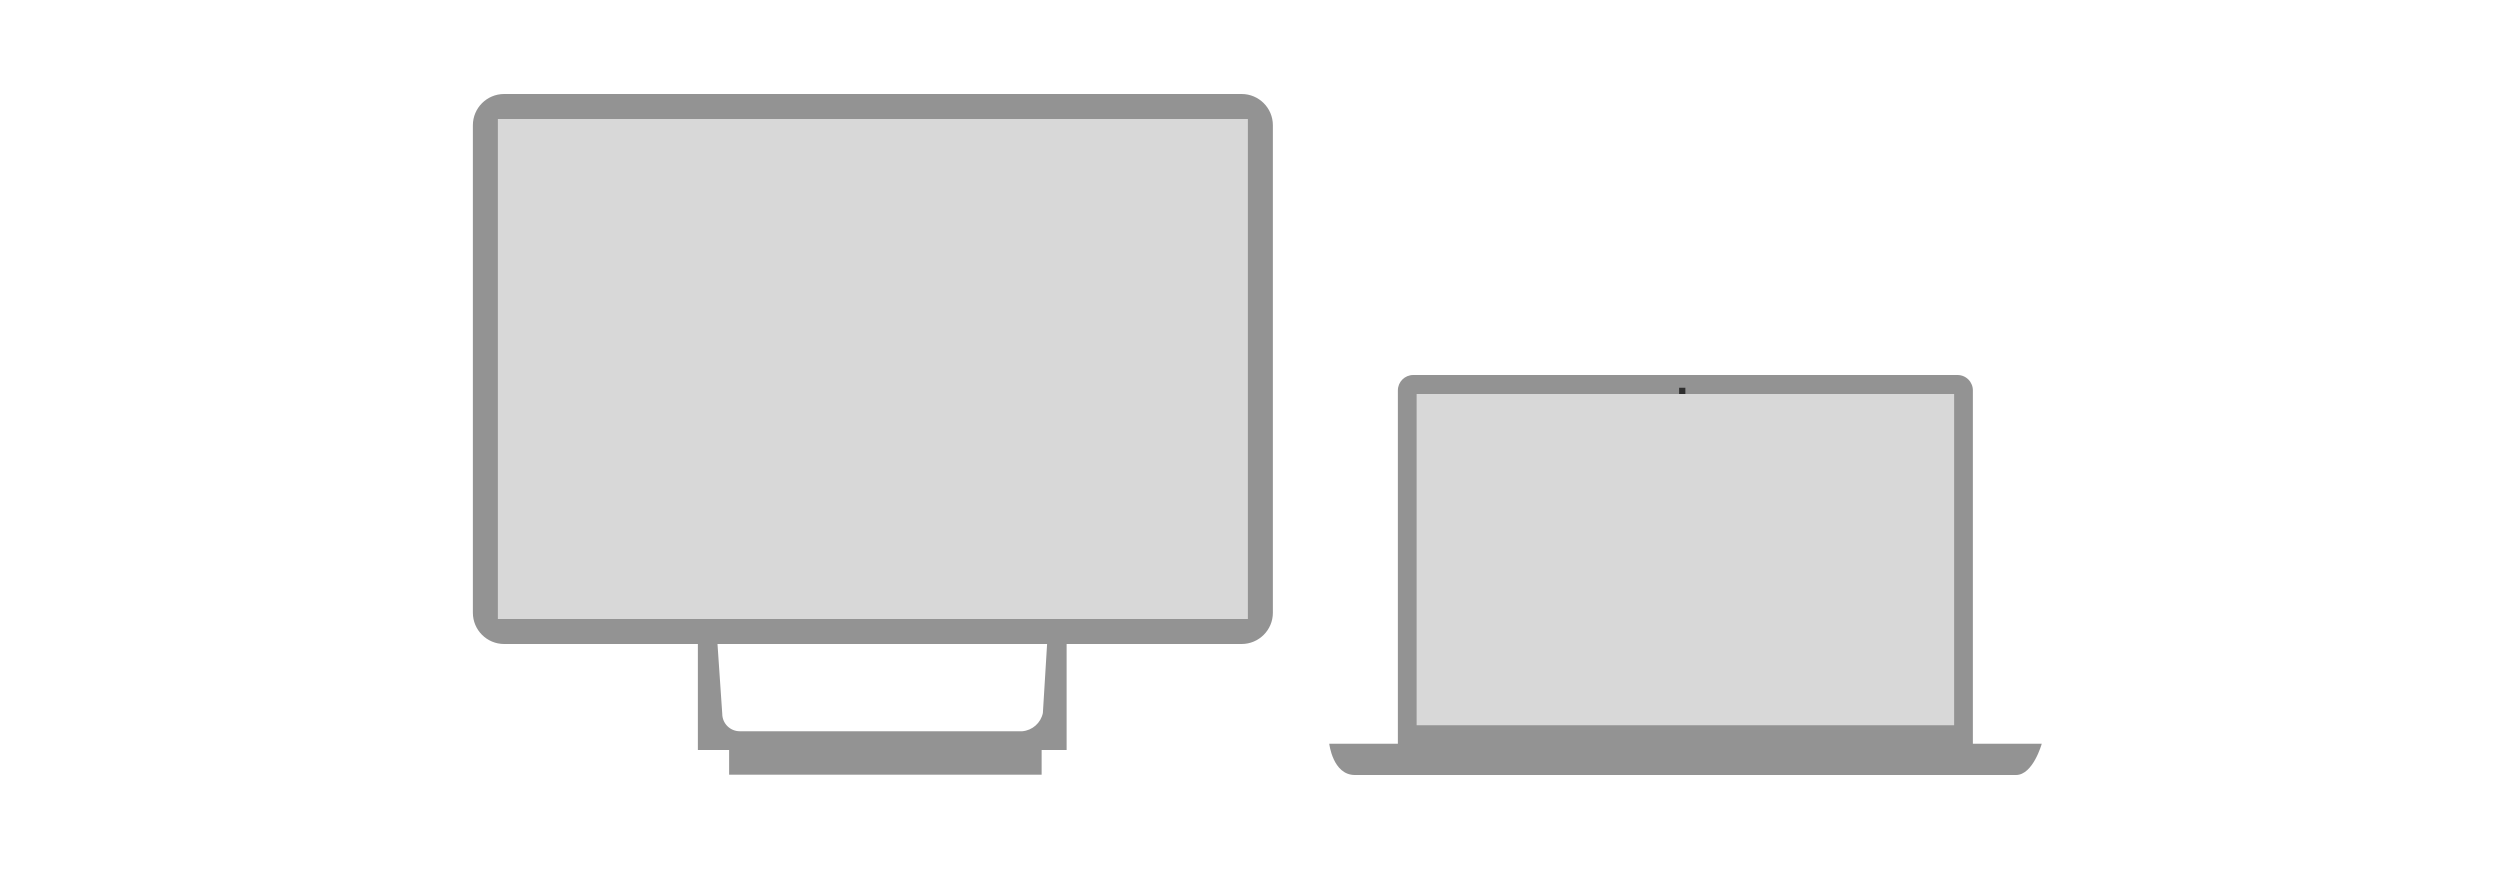
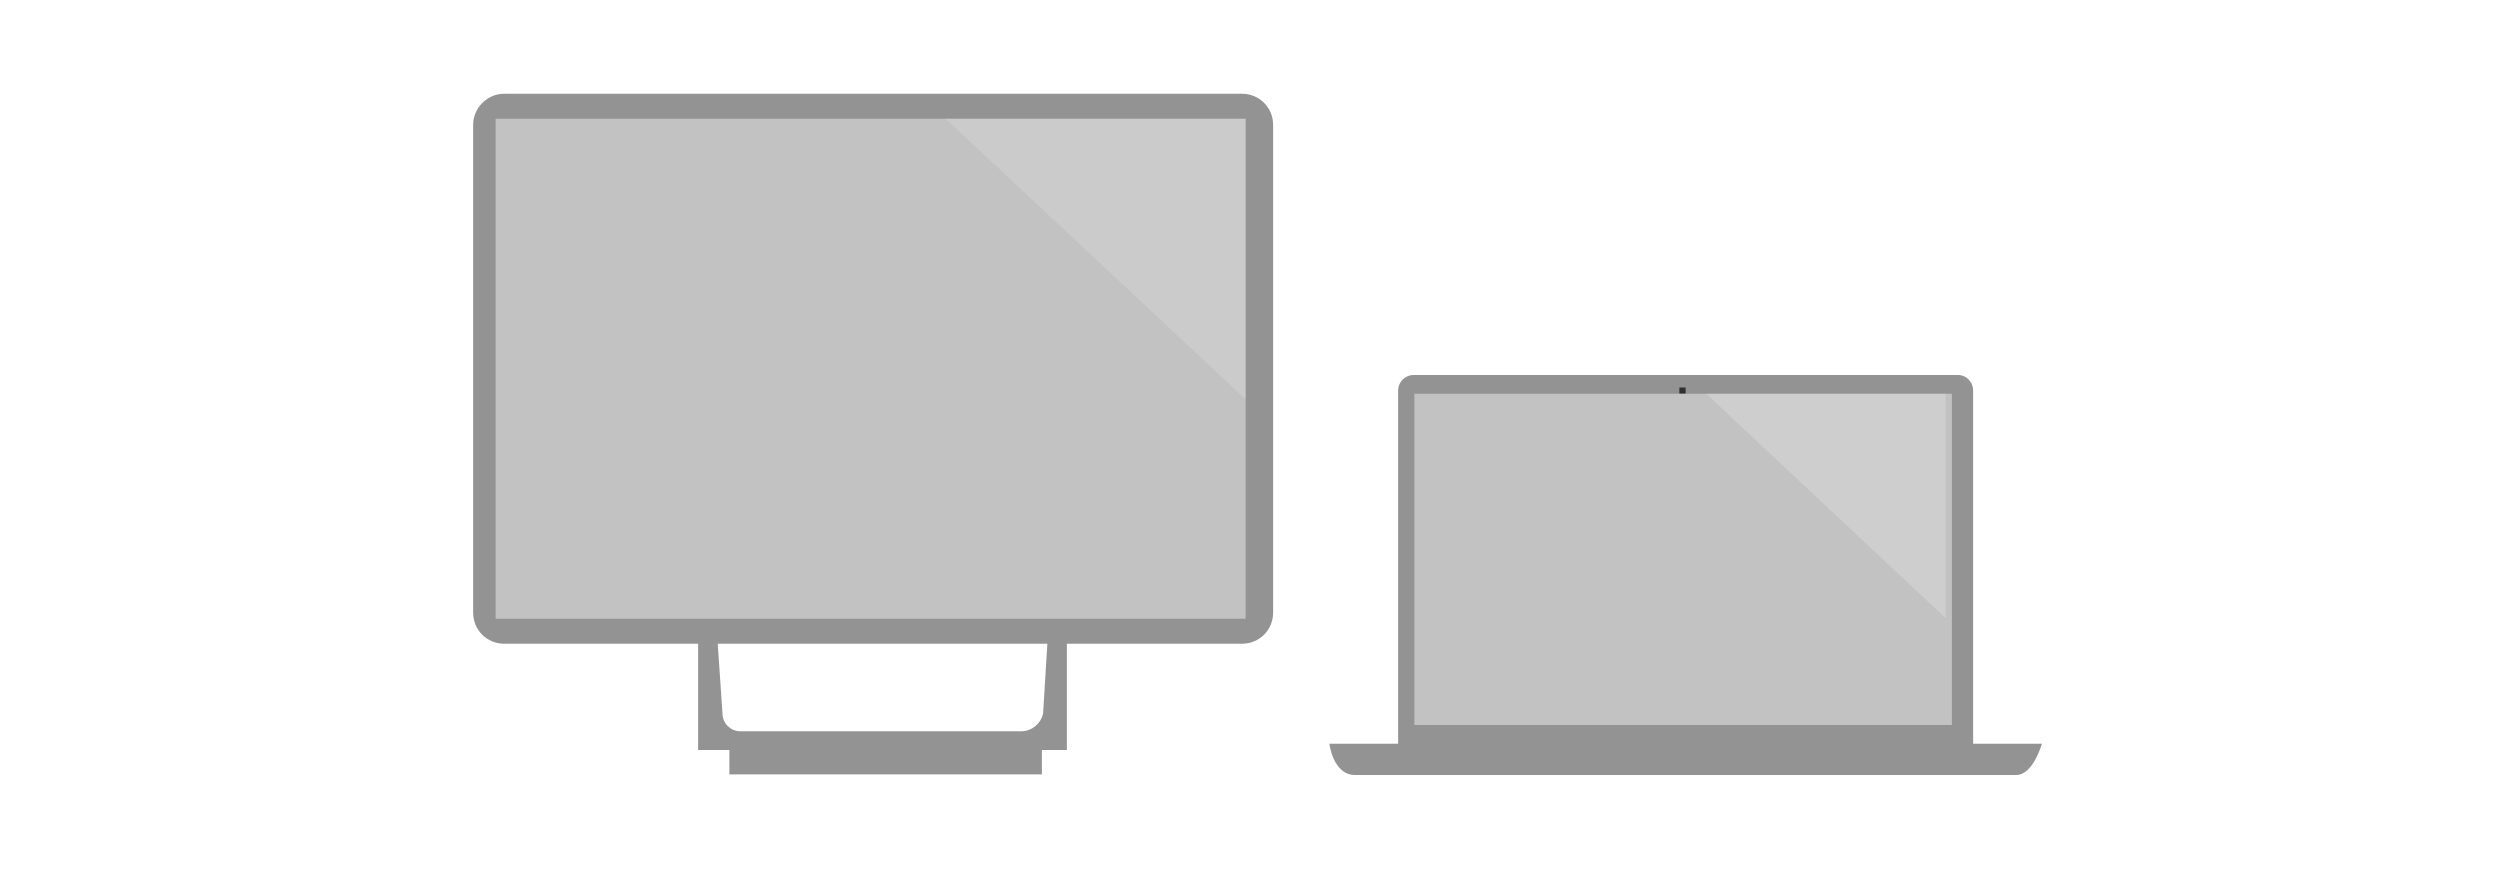
- <svg xmlns="http://www.w3.org/2000/svg" viewBox="0 0 400 140">
-   <defs>
-     <style>.cls-1{fill:#939393;}.cls-2{fill:#d8d8d8;}.cls-3{fill:#2f2f2f;}</style>
-   </defs>
-   <g id="Layer_2" data-name="Layer 2">
-     <rect class="cls-1" x="75.66" y="15.04" width="128" height="88" rx="5" />
-     <rect class="cls-1" x="116.66" y="119.14" width="50" height="4.81" />
-     <path class="cls-1" d="M167.66,101l-.8,13.08a3.69,3.69,0,0,1-3.3,2.92h-45.2a2.8,2.8,0,0,1-2.8-2.8h0l-.9-13.2h-3v19h59V101Z" />
-     <rect class="cls-2" x="79.66" y="19.04" width="120" height="80" />
-     <path class="cls-1" d="M315.66,122V62.5A2.46,2.46,0,0,0,313.2,60H226.12a2.46,2.46,0,0,0-2.46,2.46h0V122Z" />
-     <rect class="cls-2" x="226.66" y="63.04" width="86" height="53" />
-     <path class="cls-1" d="M322.56,124H216.78c-3.53,0-4.1-5-4.1-5h114S325.29,124,322.56,124Z" />
-     <rect class="cls-3" x="268.66" y="62.04" width="1" height="1" />
-   </g>
+ <svg xmlns="http://www.w3.org/2000/svg" version="1.1" id="Layer_1" x="0px" y="0px" viewBox="0 0 400 140" style="enable-background:new 0 0 400 140;" xml:space="preserve">
+   <style type="text/css">
+ 	.st0{fill:#939393;}
+ 	.st1{fill:#2F2F2F;}
+ 	.st2{fill:#C2C2C2;}
+ 	.st3{opacity:0.25;fill:#E6E6E6;enable-background:new    ;}
+ 	.st4{opacity:0.25;fill:#F3F3F3;enable-background:new    ;}
+ </style>
+   <path class="st0" d="M80.7,15h118c2.8,0,5,2.2,5,5v78c0,2.8-2.2,5-5,5h-118c-2.8,0-5-2.2-5-5V20C75.7,17.3,77.9,15,80.7,15z" />
+   <rect x="116.7" y="119.1" class="st0" width="50" height="4.8" />
+   <path class="st0" d="M167.7,101l-0.8,13.1c-0.3,1.6-1.7,2.8-3.3,2.9h-45.2c-1.5,0-2.8-1.3-2.8-2.8v0l0,0l-0.9-13.2h-3v19h59v-19  H167.7z" />
+   <path class="st0" d="M315.7,122V62.5c0-1.4-1.1-2.5-2.4-2.5c0,0,0,0,0,0h-87.1c-1.4,0-2.5,1.1-2.5,2.5c0,0,0,0,0,0l0,0V122H315.7z" />
+   <path class="st0" d="M322.6,124H216.8c-3.5,0-4.1-5-4.1-5h114C326.7,119,325.3,124,322.6,124z" />
+   <rect x="268.7" y="62" class="st1" width="1" height="1" />
+   <rect x="79.3" y="19" class="st2" width="120" height="80" />
+   <polygon class="st3" points="199.3,19 151.3,19 199.3,63.9 " />
+   <rect x="226.3" y="63" class="st2" width="86" height="53" />
+   <polygon class="st4" points="311.3,63 273,63 311.3,98.9 " />
</svg>
